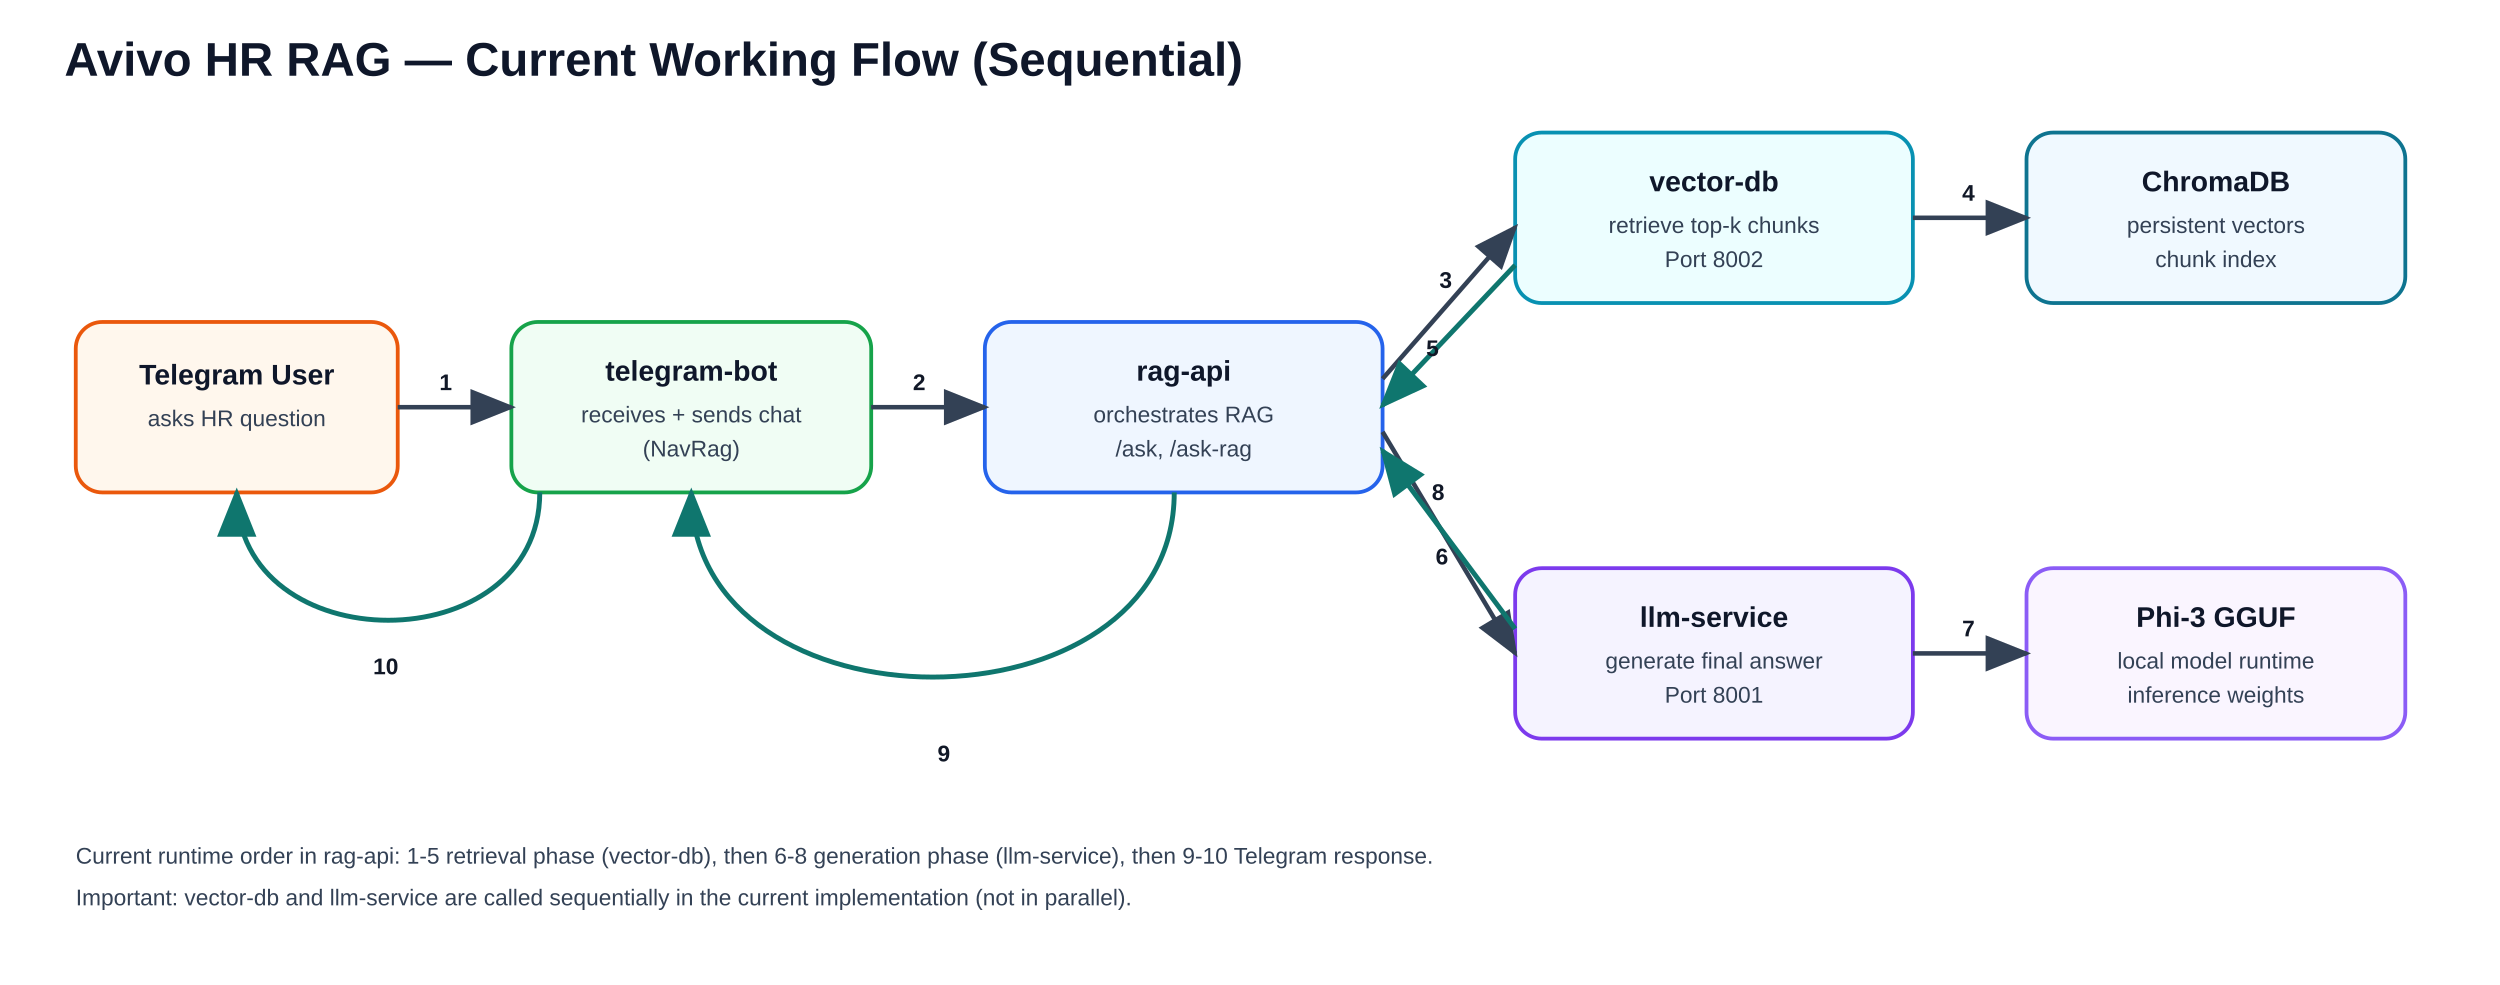
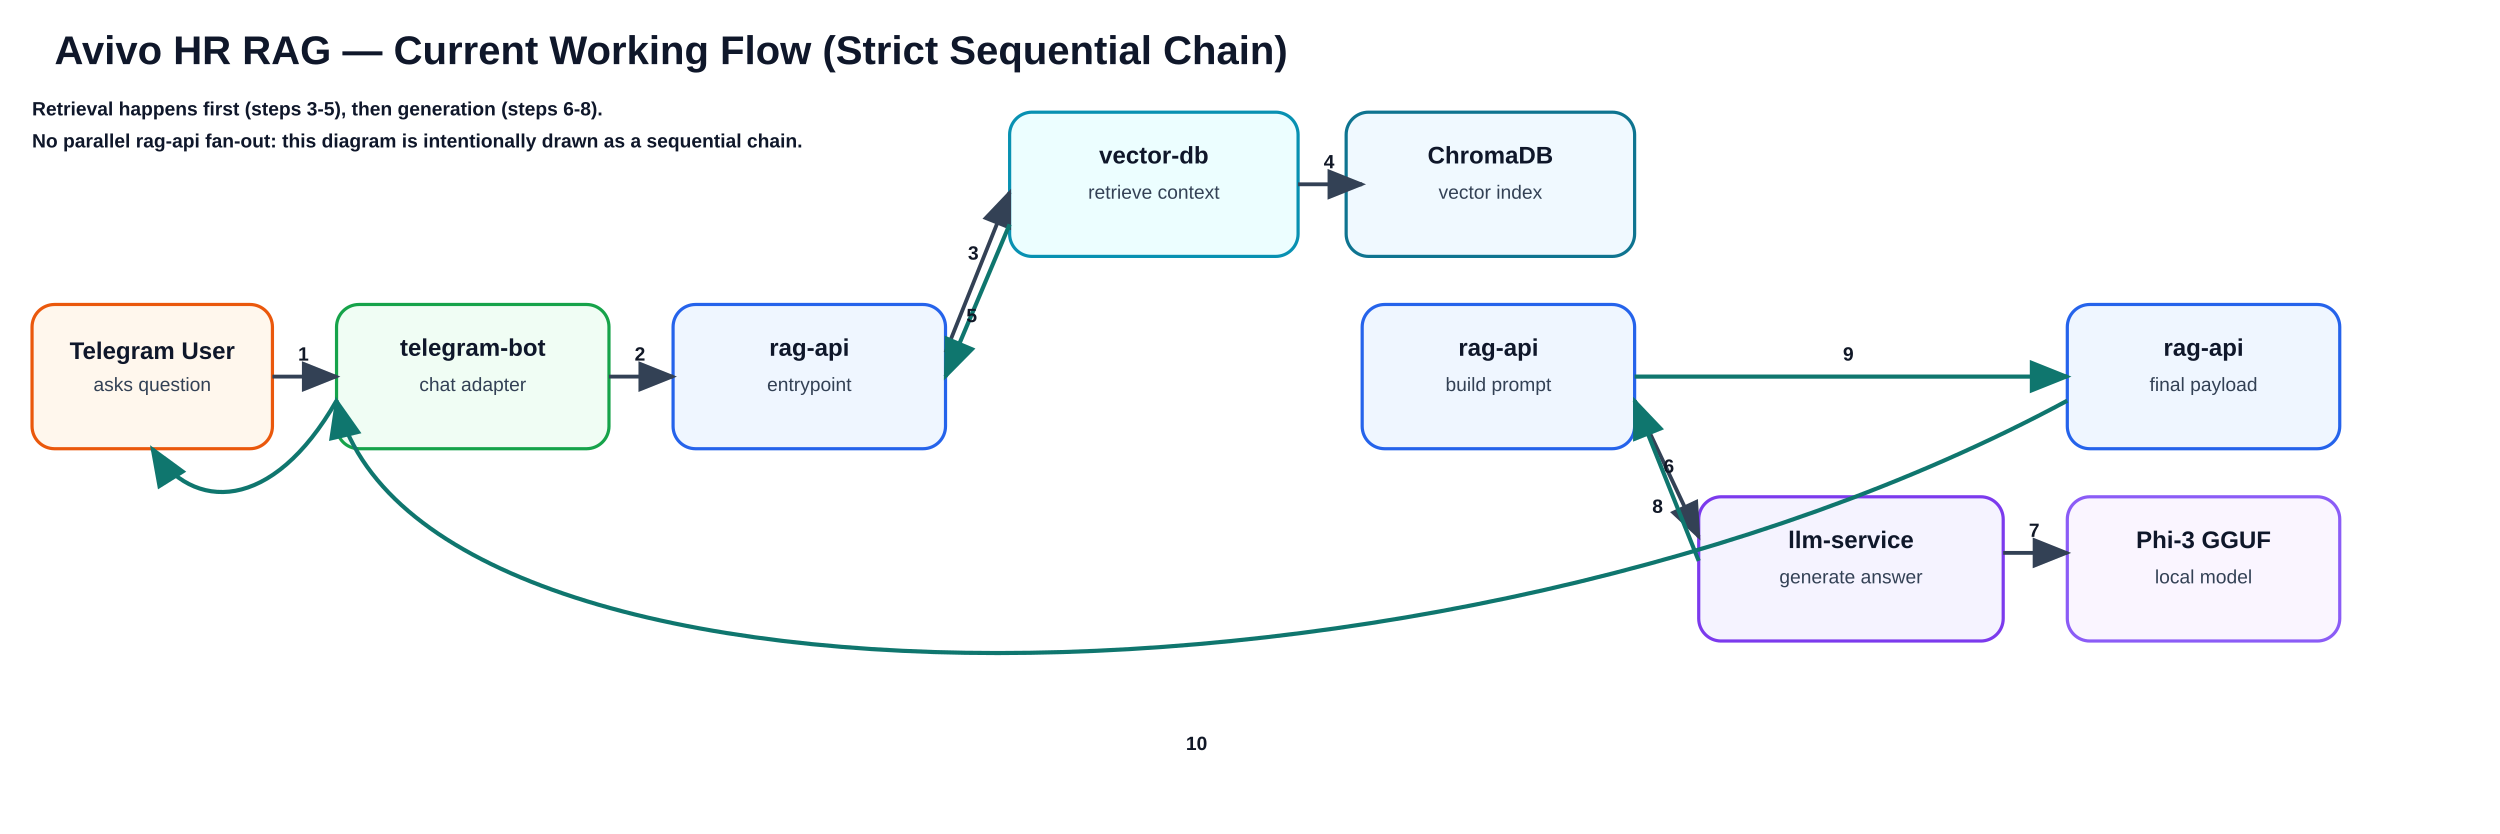
- <svg xmlns="http://www.w3.org/2000/svg" width="1320" height="520" viewBox="0 0 1320 520" role="img" aria-labelledby="title desc">
+ <svg xmlns="http://www.w3.org/2000/svg" width="1560" height="520" viewBox="0 0 1560 520" role="img" aria-labelledby="title desc">
  <defs>
    <style>
      .title { font: 700 25px 'Segoe UI', Arial, sans-serif; fill: #0f172a; }
      .label { font: 700 15px 'Segoe UI', Arial, sans-serif; fill: #0f172a; }
      .small { font: 500 12px 'Segoe UI', Arial, sans-serif; fill: #334155; }
      .step { font: 700 12px 'Segoe UI', Arial, sans-serif; fill: #111827; }
      .node { stroke-width: 2; rx: 14; }
      .user { fill: #fff7ed; stroke: #ea580c; }
      .bot { fill: #f0fdf4; stroke: #16a34a; }
      .api { fill: #eff6ff; stroke: #2563eb; }
      .vector { fill: #ecfeff; stroke: #0891b2; }
      .llm { fill: #f5f3ff; stroke: #7c3aed; }
      .db { fill: #f0f9ff; stroke: #0e7490; }
      .model { fill: #faf5ff; stroke: #8b5cf6; }
      .line { stroke: #334155; stroke-width: 2.4; fill: none; marker-end: url(#arrow); }
      .lineResp { stroke: #0f766e; stroke-width: 2.6; fill: none; marker-end: url(#arrowResp); }
+       .hint { font: 600 12px 'Segoe UI', Arial, sans-serif; fill: #0f172a; }
    </style>
    <marker id="arrow" markerWidth="10" markerHeight="8" refX="9" refY="4" orient="auto">
      <polygon points="0,0 10,4 0,8" fill="#334155" />
    </marker>
    <marker id="arrowResp" markerWidth="10" markerHeight="8" refX="9" refY="4" orient="auto">
      <polygon points="0,0 10,4 0,8" fill="#0f766e" />
    </marker>
  </defs>
-   <text x="34" y="40" class="title">Avivo HR RAG — Current Working Flow (Sequential)</text>
-   <rect x="40" y="170" width="170" height="90" class="node user" />
-   <text x="125" y="203" text-anchor="middle" class="label">Telegram User</text>
-   <text x="125" y="225" text-anchor="middle" class="small">asks HR question</text>
-   <rect x="270" y="170" width="190" height="90" class="node bot" />
-   <text x="365" y="201" text-anchor="middle" class="label">telegram-bot</text>
-   <text x="365" y="223" text-anchor="middle" class="small">receives + sends chat</text>
-   <text x="365" y="241" text-anchor="middle" class="small">(NavRag)</text>
-   <rect x="520" y="170" width="210" height="90" class="node api" />
-   <text x="625" y="201" text-anchor="middle" class="label">rag-api</text>
-   <text x="625" y="223" text-anchor="middle" class="small">orchestrates RAG</text>
-   <text x="625" y="241" text-anchor="middle" class="small">/ask, /ask-rag</text>
-   <rect x="800" y="70" width="210" height="90" class="node vector" />
-   <text x="905" y="101" text-anchor="middle" class="label">vector-db</text>
-   <text x="905" y="123" text-anchor="middle" class="small">retrieve top-k chunks</text>
-   <text x="905" y="141" text-anchor="middle" class="small">Port 8002</text>
-   <rect x="1070" y="70" width="200" height="90" class="node db" />
-   <text x="1170" y="101" text-anchor="middle" class="label">ChromaDB</text>
-   <text x="1170" y="123" text-anchor="middle" class="small">persistent vectors</text>
-   <text x="1170" y="141" text-anchor="middle" class="small">chunk index</text>
-   <rect x="800" y="300" width="210" height="90" class="node llm" />
-   <text x="905" y="331" text-anchor="middle" class="label">llm-service</text>
-   <text x="905" y="353" text-anchor="middle" class="small">generate final answer</text>
-   <text x="905" y="371" text-anchor="middle" class="small">Port 8001</text>
-   <rect x="1070" y="300" width="200" height="90" class="node model" />
-   <text x="1170" y="331" text-anchor="middle" class="label">Phi-3 GGUF</text>
-   <text x="1170" y="353" text-anchor="middle" class="small">local model runtime</text>
-   <text x="1170" y="371" text-anchor="middle" class="small">inference weights</text>
-   <path d="M 210 215 L 270 215" class="line" />
-   <text x="232" y="206" class="step">1</text>
-   <path d="M 460 215 L 520 215" class="line" />
-   <text x="482" y="206" class="step">2</text>
-   <path d="M 730 200 L 800 120" class="line" />
-   <text x="760" y="152" class="step">3</text>
-   <path d="M 1010 115 L 1070 115" class="line" />
-   <text x="1036" y="106" class="step">4</text>
-   <path d="M 800 140 L 730 214" class="lineResp" />
-   <text x="753" y="188" class="step">5</text>
-   <path d="M 730 228 L 800 345" class="line" />
-   <text x="758" y="298" class="step">6</text>
-   <path d="M 1010 345 L 1070 345" class="line" />
-   <text x="1036" y="336" class="step">7</text>
-   <path d="M 800 332 L 730 238" class="lineResp" />
-   <text x="756" y="264" class="step">8</text>
-   <path d="M 620 260 C 620 390, 365 390, 365 260" class="lineResp" />
-   <text x="495" y="402" class="step">9</text>
-   <path d="M 285 260 C 285 350, 125 350, 125 260" class="lineResp" />
-   <text x="197" y="356" class="step">10</text>
-   <text x="40" y="456" class="small">Current runtime order in rag-api: 1-5 retrieval phase (vector-db), then 6-8 generation phase (llm-service), then 9-10 Telegram response.</text>
-   <text x="40" y="478" class="small">Important: vector-db and llm-service are called sequentially in the current implementation (not in parallel).</text>
+   <text x="34" y="40" class="title">Avivo HR RAG — Current Working Flow (Strict Sequential Chain)</text>
+   <rect x="20" y="190" width="150" height="90" class="node user" />
+   <text x="95" y="224" text-anchor="middle" class="label">Telegram User</text>
+   <text x="95" y="244" text-anchor="middle" class="small">asks question</text>
+   <rect x="210" y="190" width="170" height="90" class="node bot" />
+   <text x="295" y="222" text-anchor="middle" class="label">telegram-bot</text>
+   <text x="295" y="244" text-anchor="middle" class="small">chat adapter</text>
+   <rect x="420" y="190" width="170" height="90" class="node api" />
+   <text x="505" y="222" text-anchor="middle" class="label">rag-api</text>
+   <text x="505" y="244" text-anchor="middle" class="small">entrypoint</text>
+   <rect x="630" y="70" width="180" height="90" class="node vector" />
+   <text x="720" y="102" text-anchor="middle" class="label">vector-db</text>
+   <text x="720" y="124" text-anchor="middle" class="small">retrieve context</text>
+   <rect x="850" y="190" width="170" height="90" class="node api" />
+   <text x="935" y="222" text-anchor="middle" class="label">rag-api</text>
+   <text x="935" y="244" text-anchor="middle" class="small">build prompt</text>
+   <rect x="1060" y="310" width="190" height="90" class="node llm" />
+   <text x="1155" y="342" text-anchor="middle" class="label">llm-service</text>
+   <text x="1155" y="364" text-anchor="middle" class="small">generate answer</text>
+   <rect x="1290" y="190" width="170" height="90" class="node api" />
+   <text x="1375" y="222" text-anchor="middle" class="label">rag-api</text>
+   <text x="1375" y="244" text-anchor="middle" class="small">final payload</text>
+   <rect x="840" y="70" width="180" height="90" class="node db" />
+   <text x="930" y="102" text-anchor="middle" class="label">ChromaDB</text>
+   <text x="930" y="124" text-anchor="middle" class="small">vector index</text>
+   <rect x="1290" y="310" width="170" height="90" class="node model" />
+   <text x="1375" y="342" text-anchor="middle" class="label">Phi-3 GGUF</text>
+   <text x="1375" y="364" text-anchor="middle" class="small">local model</text>
+   <path d="M 170 235 L 210 235" class="line" />
+   <text x="186" y="225" class="step">1</text>
+   <path d="M 380 235 L 420 235" class="line" />
+   <text x="396" y="225" class="step">2</text>
+   <path d="M 590 220 L 630 120" class="line" />
+   <text x="604" y="162" class="step">3</text>
+   <path d="M 810 115 L 850 115" class="line" />
+   <text x="826" y="105" class="step">4</text>
+   <path d="M 630 140 L 590 235" class="lineResp" />
+   <text x="603" y="201" class="step">5</text>
+   <path d="M 1020 250 L 1060 335" class="line" />
+   <text x="1038" y="295" class="step">6</text>
+   <path d="M 1250 345 L 1290 345" class="line" />
+   <text x="1266" y="335" class="step">7</text>
+   <path d="M 1060 350 L 1020 250" class="lineResp" />
+   <text x="1031" y="320" class="step">8</text>
+   <path d="M 1020 235 L 1290 235" class="lineResp" />
+   <text x="1150" y="225" class="step">9</text>
+   <path d="M 1290 250 C 900 460, 260 460, 210 250" class="lineResp" />
+   <text x="740" y="468" class="step">10</text>
+   <path d="M 210 250 C 170 320, 120 320, 95 280" class="lineResp" />
+   <text x="20" y="72" class="hint">Retrieval happens first (steps 3-5), then generation (steps 6-8).</text>
+   <text x="20" y="92" class="hint">No parallel rag-api fan-out: this diagram is intentionally drawn as a sequential chain.</text>
</svg>
